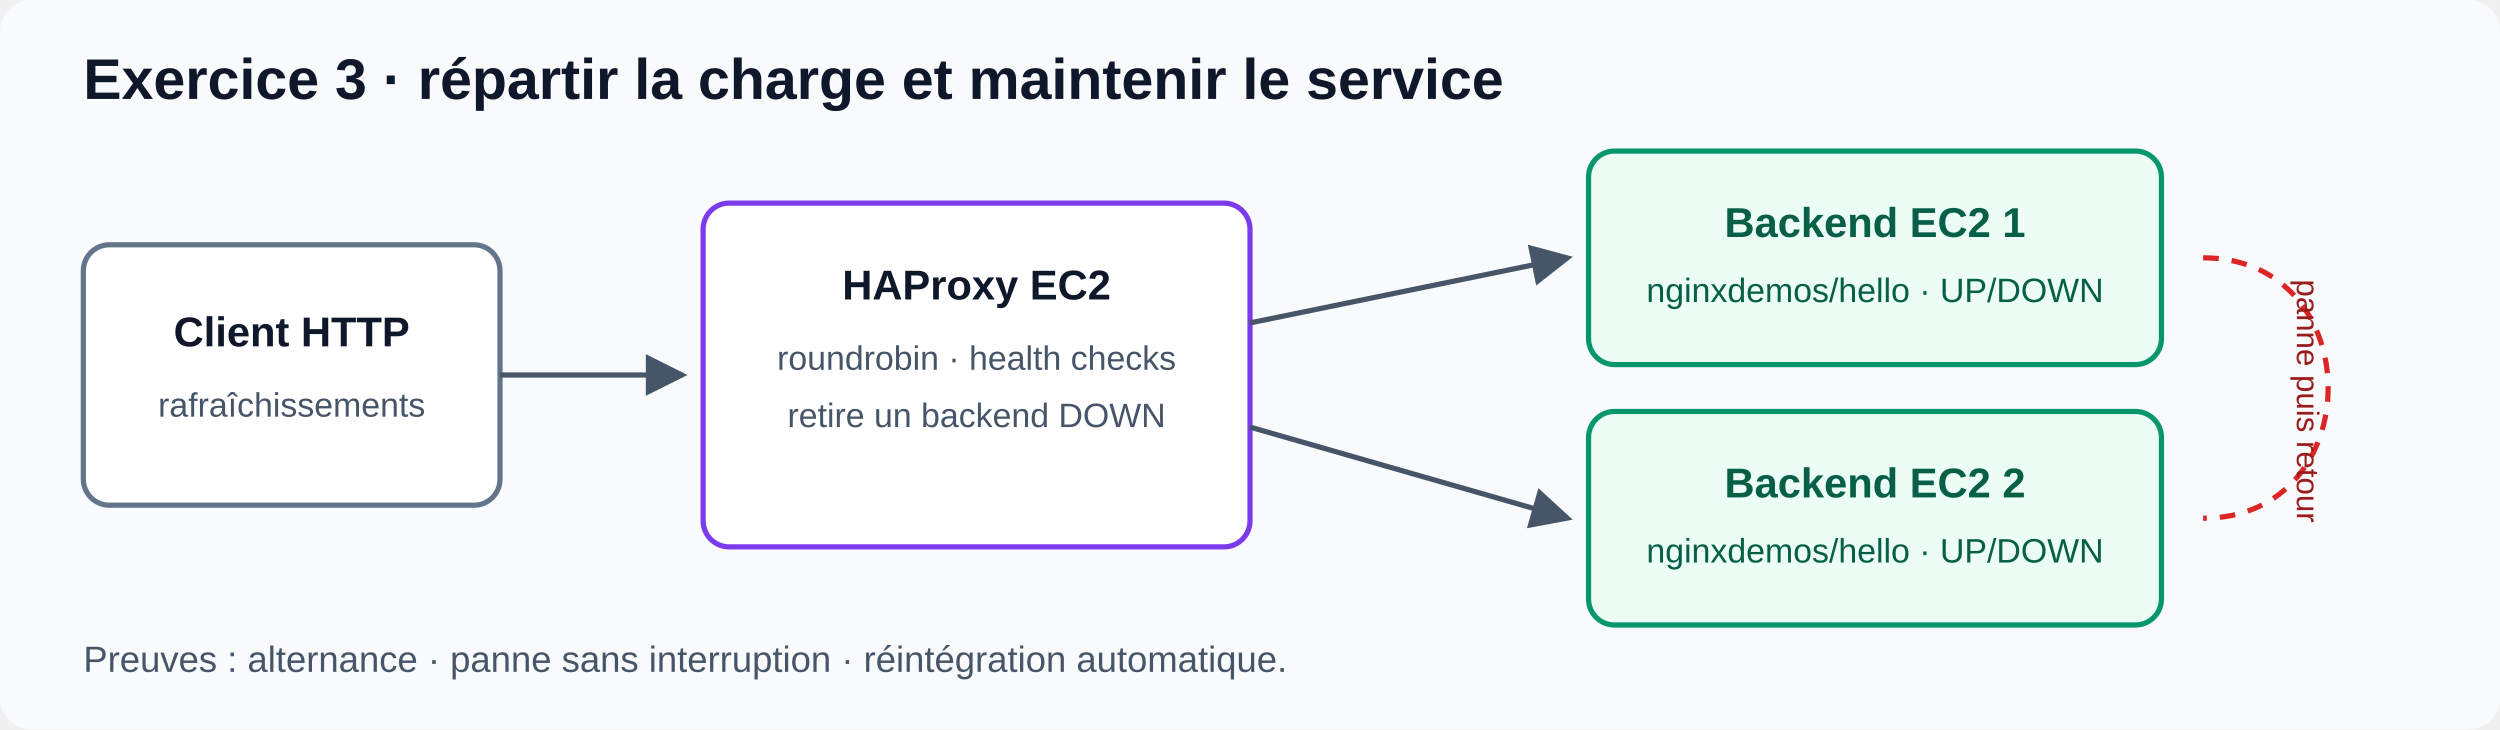
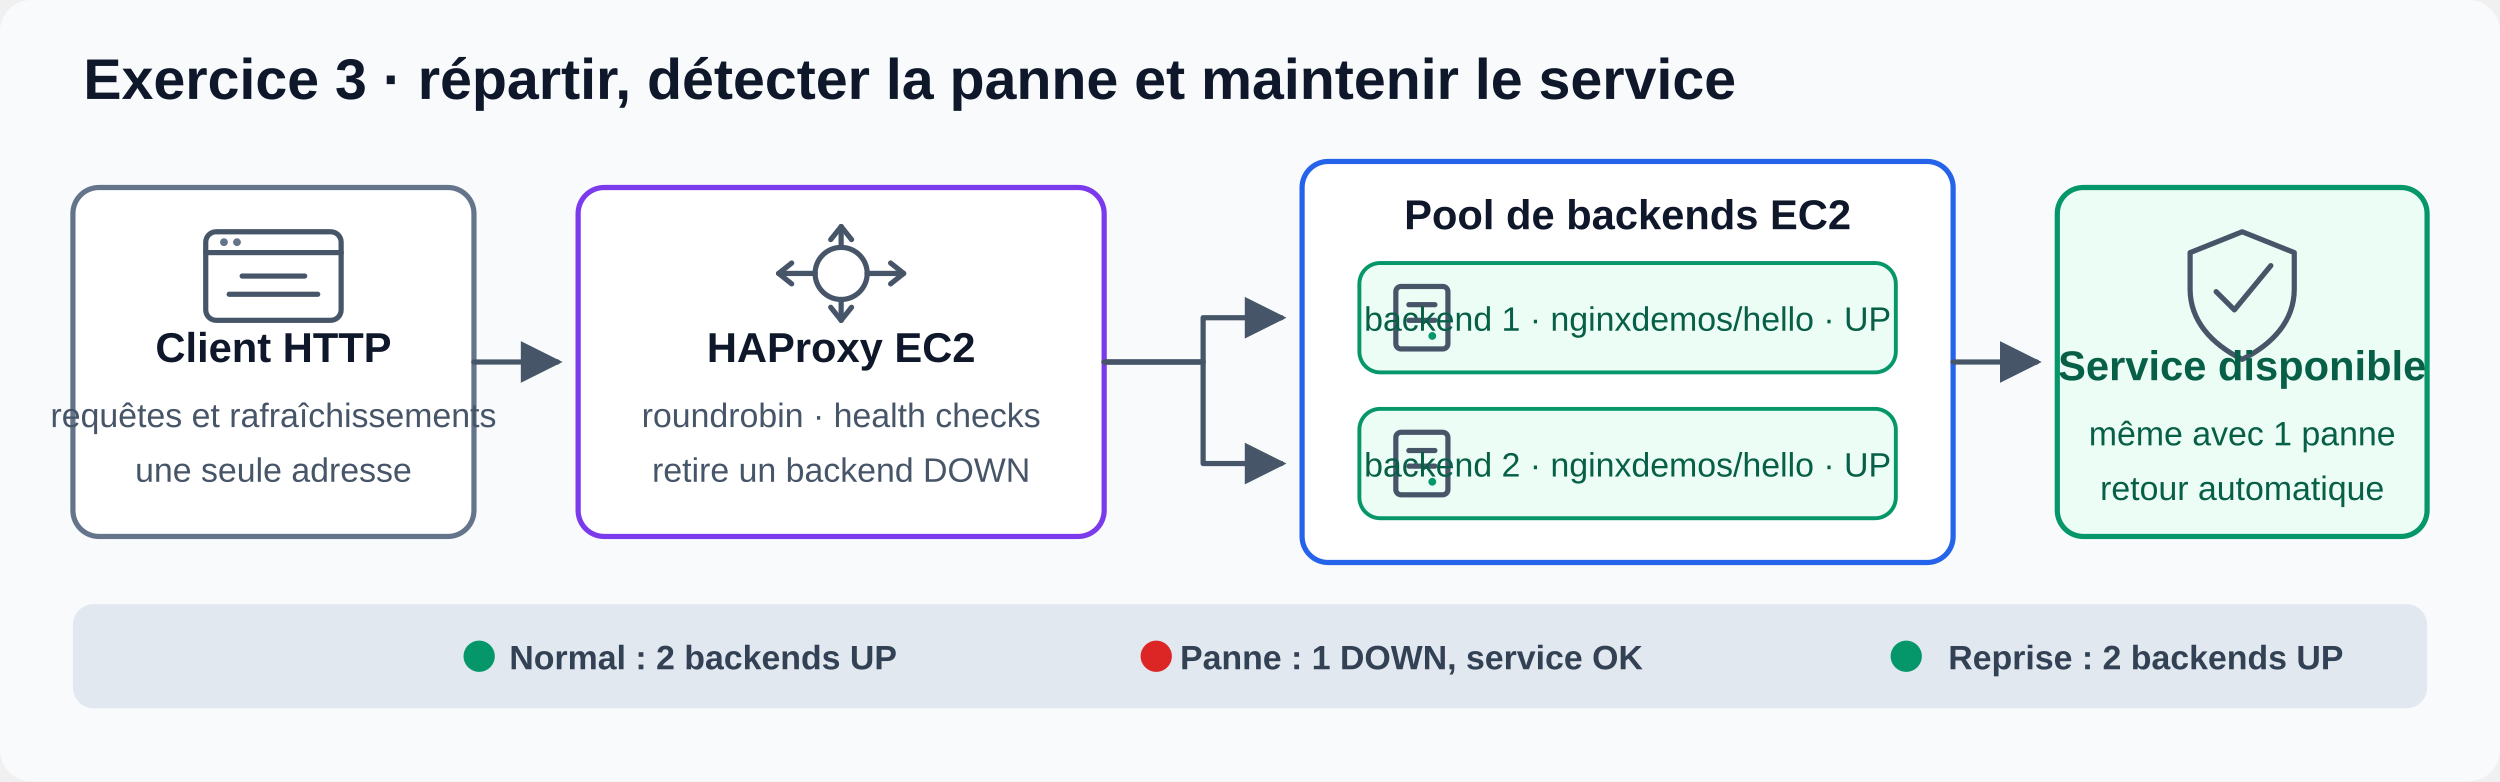
- <svg xmlns="http://www.w3.org/2000/svg" width="960" height="280" viewBox="0 0 960 280" role="img" aria-labelledby="title desc">
+ <svg xmlns="http://www.w3.org/2000/svg" width="960" height="300" viewBox="0 0 960 300" role="img" aria-labelledby="title desc">
  <defs>
-     <marker id="a" markerWidth="8" markerHeight="8" refX="7" refY="4" orient="auto">
+     <marker id="arrow" markerWidth="8" markerHeight="8" refX="7" refY="4" orient="auto">
      <path d="M0 0L8 4L0 8Z" fill="#475569" />
    </marker>
+     <style>
+     .title{font:700 22px Arial,sans-serif;fill:#0f172a}.card-title{font:700 16px Arial,sans-serif;fill:#0f172a}.label{font:13px Arial,sans-serif;fill:#475569}.small{font:12px Arial,sans-serif;fill:#475569}.ok-title{font:700 16px Arial,sans-serif;fill:#065f46}.ok-label{font:13px Arial,sans-serif;fill:#065f46}.line{fill:none;stroke:#475569;stroke-width:2;stroke-linecap:round;stroke-linejoin:round}
+   </style>
  </defs>
-   <rect width="960" height="280" rx="12" fill="#f8fafc" />
-   <text x="32" y="38" font-family="Arial,sans-serif" font-size="22" font-weight="700" fill="#0f172a">Exercice 3 · répartir la charge et maintenir le service</text>
-   <g font-family="Arial,sans-serif" text-anchor="middle">
-     <rect x="32" y="94" width="160" height="100" rx="10" fill="#fff" stroke="#64748b" stroke-width="2" />
-     <text x="112" y="133" font-size="16" font-weight="700" fill="#0f172a">Client HTTP</text>
-     <text x="112" y="160" font-size="13" fill="#475569">rafraîchissements</text>
-     <rect x="270" y="78" width="210" height="132" rx="10" fill="#fff" stroke="#7c3aed" stroke-width="2" />
-     <text x="375" y="115" font-size="16" font-weight="700" fill="#0f172a">HAProxy EC2</text>
-     <text x="375" y="142" font-size="13" fill="#475569">roundrobin · health checks</text>
-     <text x="375" y="164" font-size="13" fill="#475569">retire un backend DOWN</text>
-     <rect x="610" y="58" width="220" height="82" rx="10" fill="#ecfdf5" stroke="#059669" stroke-width="2" />
-     <text x="720" y="91" font-size="16" font-weight="700" fill="#065f46">Backend EC2 1</text>
-     <text x="720" y="116" font-size="13" fill="#065f46">nginxdemos/hello · UP/DOWN</text>
-     <rect x="610" y="158" width="220" height="82" rx="10" fill="#ecfdf5" stroke="#059669" stroke-width="2" />
-     <text x="720" y="191" font-size="16" font-weight="700" fill="#065f46">Backend EC2 2</text>
-     <text x="720" y="216" font-size="13" fill="#065f46">nginxdemos/hello · UP/DOWN</text>
+   <rect width="960" height="300" rx="12" fill="#f8fafc" />
+   <text x="32" y="38" class="title">Exercice 3 · répartir, détecter la panne et maintenir le service</text>
+   <g text-anchor="middle">
+     <rect x="28" y="72" width="154" height="134" rx="10" fill="#fff" stroke="#64748b" stroke-width="2" />
+     <g transform="translate(79 89)" class="line">
+       <rect x="0" y="0" width="52" height="34" rx="4" />
+       <line x1="0" y1="8" x2="52" y2="8" />
+       <circle cx="7" cy="4" r="1.5" fill="#64748b" stroke="none" />
+       <circle cx="12" cy="4" r="1.5" fill="#64748b" stroke="none" />
+       <path d="M9 24h34M14 17h24" />
+     </g>
+     <text x="105" y="139" class="card-title">Client HTTP</text>
+     <text x="105" y="164" class="label">requêtes et rafraîchissements</text>
+     <text x="105" y="185" class="label">une seule adresse</text>
+     <rect x="222" y="72" width="202" height="134" rx="10" fill="#fff" stroke="#7c3aed" stroke-width="2" />
+     <g transform="translate(297 87)" class="line" stroke="#7c3aed">
+       <circle cx="26" cy="18" r="10" />
+       <path d="M16 18H2M36 18h14M26 8V0M26 28v8" />
+       <path d="M7 14l-5 4 5 4M45 14l5 4-5 4M22 5l4-5 4 5M22 31l4 5 4-5" />
+     </g>
+     <text x="323" y="139" class="card-title">HAProxy EC2</text>
+     <text x="323" y="164" class="label">roundrobin · health checks</text>
+     <text x="323" y="185" class="label">retire un backend DOWN</text>
+     <rect x="500" y="62" width="250" height="154" rx="10" fill="#fff" stroke="#2563eb" stroke-width="2" />
+     <text x="625" y="88" class="card-title">Pool de backends EC2</text>
+     <rect x="522" y="101" width="206" height="42" rx="8" fill="#ecfdf5" stroke="#059669" stroke-width="1.5" />
+     <g transform="translate(536 110)" class="line" stroke="#059669">
+       <rect x="0" y="0" width="20" height="24" rx="2" />
+       <line x1="5" y1="7" x2="15" y2="7" />
+       <line x1="5" y1="13" x2="15" y2="13" />
+       <circle cx="14" cy="19" r="1.5" fill="#059669" stroke="none" />
+     </g>
+     <text x="625" y="127" class="ok-label">backend 1 · nginxdemos/hello · UP</text>
+     <rect x="522" y="157" width="206" height="42" rx="8" fill="#ecfdf5" stroke="#059669" stroke-width="1.5" />
+     <g transform="translate(536 166)" class="line" stroke="#059669">
+       <rect x="0" y="0" width="20" height="24" rx="2" />
+       <line x1="5" y1="7" x2="15" y2="7" />
+       <line x1="5" y1="13" x2="15" y2="13" />
+       <circle cx="14" cy="19" r="1.5" fill="#059669" stroke="none" />
+     </g>
+     <text x="625" y="183" class="ok-label">backend 2 · nginxdemos/hello · UP</text>
+     <rect x="790" y="72" width="142" height="134" rx="10" fill="#ecfdf5" stroke="#059669" stroke-width="2" />
+     <g transform="translate(837 89)" class="line" stroke="#059669">
+       <path d="M24 0l20 8v14c0 12-8 21-20 27C12 43 4 34 4 22V8Z" />
+       <path d="M14 23l7 7 14-17" />
+     </g>
+     <text x="861" y="146" class="ok-title">Service disponible</text>
+     <text x="861" y="171" class="ok-label">même avec 1 panne</text>
+     <text x="861" y="192" class="ok-label">retour automatique</text>
  </g>
-   <g stroke="#475569" stroke-width="2" marker-end="url(#a)">
-     <line x1="192" y1="144" x2="262" y2="144" />
-     <line x1="480" y1="124" x2="602" y2="99" />
-     <line x1="480" y1="164" x2="602" y2="199" />
+   <g class="line" marker-end="url(#arrow)">
+     <line x1="182" y1="139" x2="214" y2="139" />
+     <path d="M424 139H462V122H492" />
+     <path d="M424 139H462V178H492" />
+     <line x1="750" y1="139" x2="782" y2="139" />
  </g>
-   <path d="M846 99C910 99 910 199 846 199" fill="none" stroke="#dc2626" stroke-width="2" stroke-dasharray="6 5" />
-   <text x="882" y="154" text-anchor="middle" font-family="Arial,sans-serif" font-size="12" fill="#991b1b" transform="rotate(90 882 154)">panne puis retour</text>
-   <text x="32" y="258" font-family="Arial,sans-serif" font-size="14" fill="#475569">Preuves : alternance · panne sans interruption · réintégration automatique.</text>
+   <rect x="28" y="232" width="904" height="40" rx="8" fill="#e2e8f0" />
+   <g font-family="Arial,sans-serif" font-size="13" font-weight="700" text-anchor="middle">
+     <circle cx="184" cy="252" r="6" fill="#059669" />
+     <text x="270" y="257" fill="#334155">Normal : 2 backends UP</text>
+     <circle cx="444" cy="252" r="6" fill="#dc2626" />
+     <text x="542" y="257" fill="#334155">Panne : 1 DOWN, service OK</text>
+     <circle cx="732" cy="252" r="6" fill="#059669" />
+     <text x="824" y="257" fill="#334155">Reprise : 2 backends UP</text>
+   </g>
</svg>
